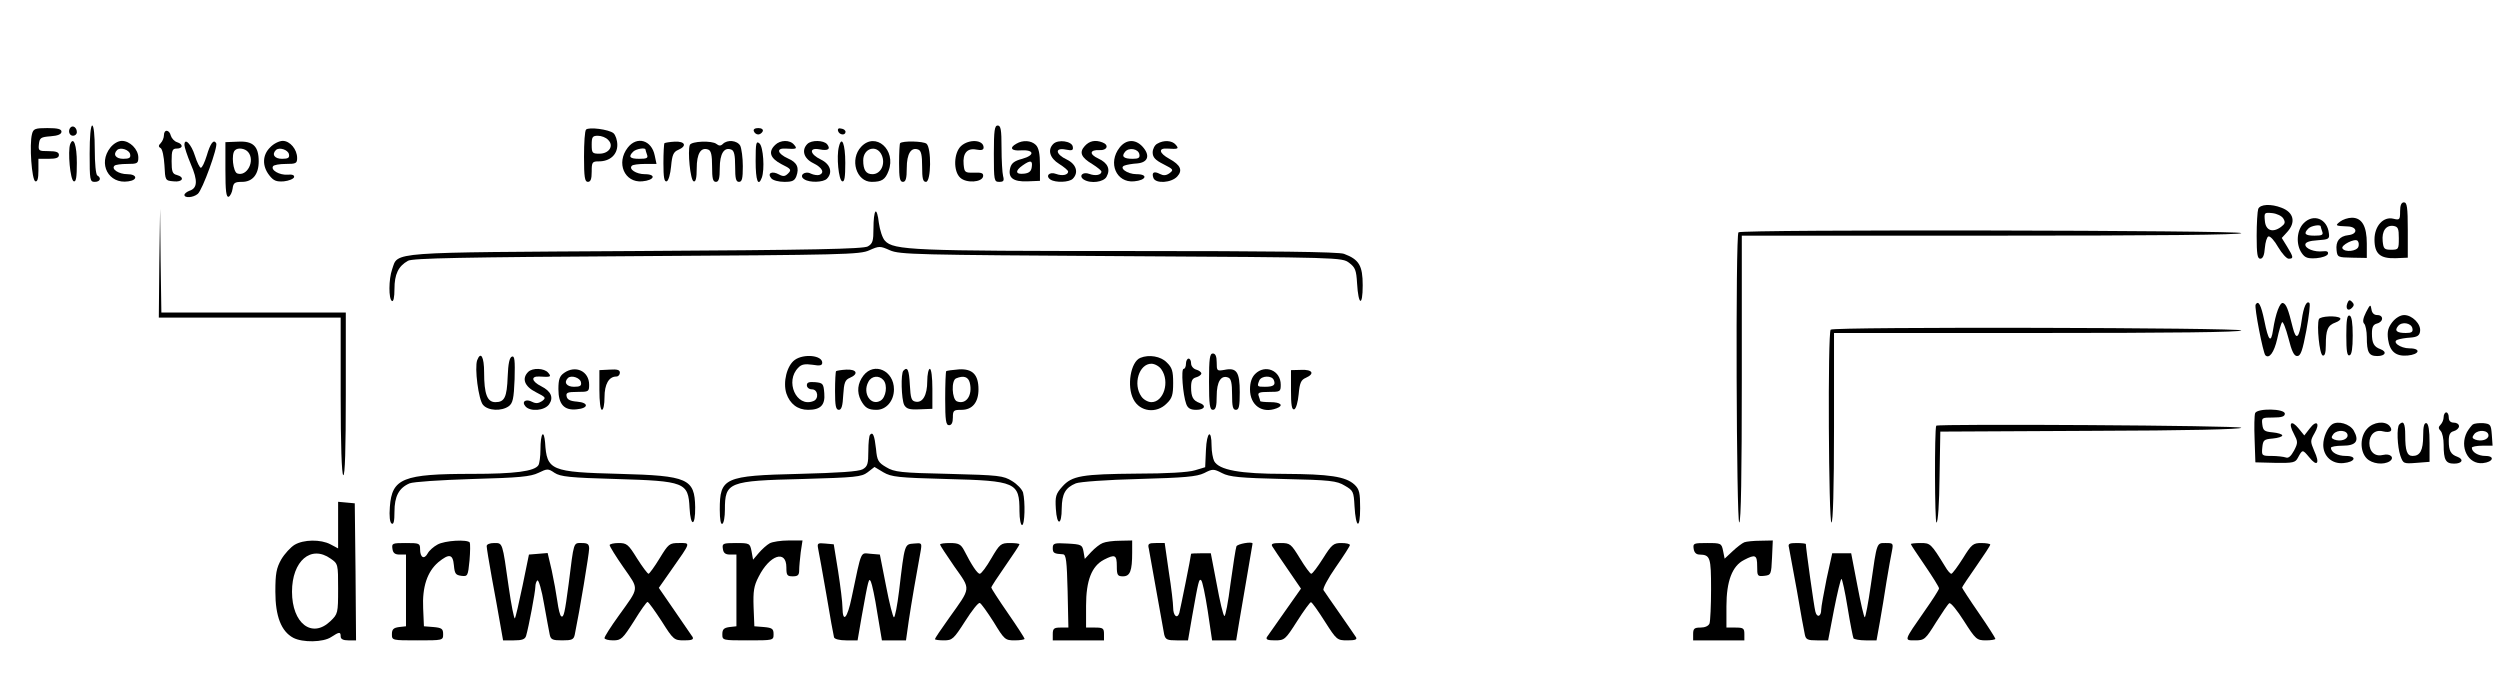
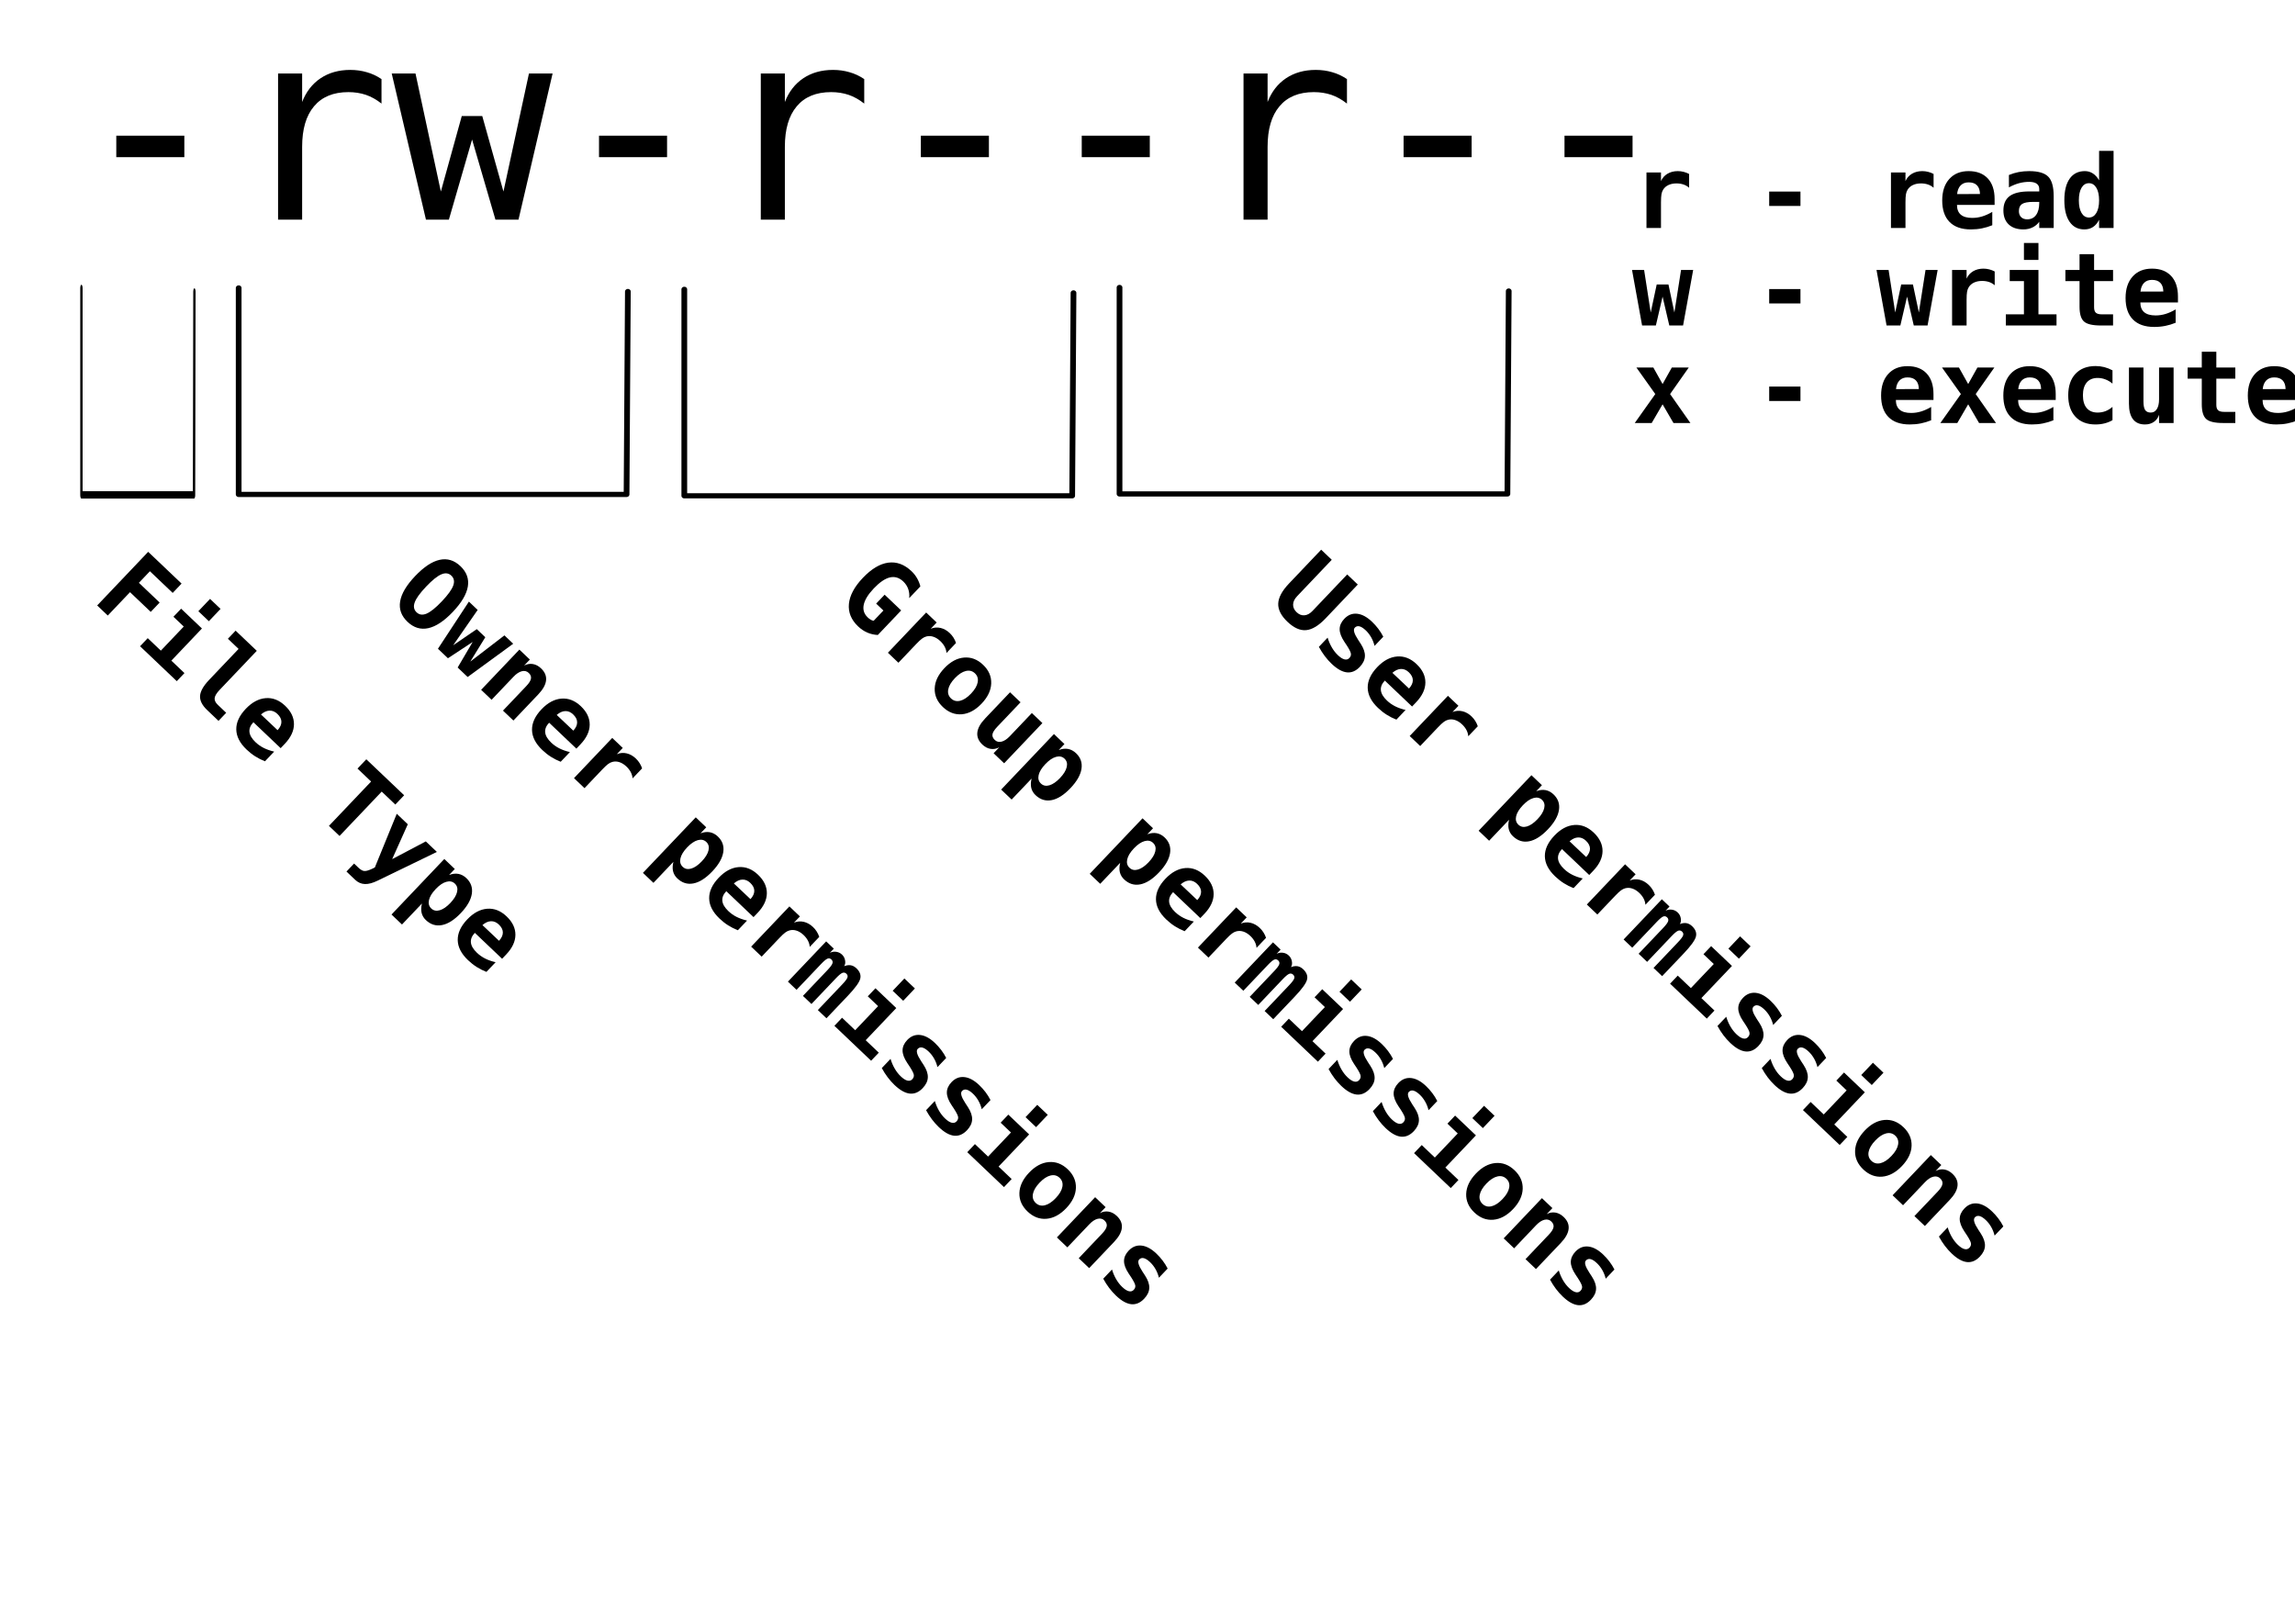
- <svg xmlns="http://www.w3.org/2000/svg" version="1.0" width="976pt" height="267pt" viewBox="0 0 976 267" preserveAspectRatio="xMidYMid meet">
-   <g transform="translate(0,267) scale(0.1,-0.1)" fill="#000000" stroke="none">
-     <path d="M276 2173 c-12 -12 -6 -33 9 -33 8 0 15 6 15 14 0 17 -14 28 -24 19z" />
-     <path d="M350 2070 c0 -103 1 -110 20 -110 21 0 27 15 10 25 -6 3 -10 48 -10 101 0 56 -4 94 -10 94 -6 0 -10 -43 -10 -110z" />
-     <path d="M3880 2070 c0 -105 1 -110 21 -110 17 0 20 4 15 23 -3 12 -6 61 -6 110 0 71 -3 87 -15 87 -12 0 -15 -19 -15 -110z" />
-     <path d="M125 2147 c-11 -41 -1 -180 13 -185 8 -2 12 10 12 42 l0 46 40 0 c29 0 40 4 40 15 0 11 -11 15 -41 15 -38 0 -40 1 -37 28 3 24 7 27 46 30 28 2 42 8 42 18 0 10 -14 14 -55 14 -48 0 -55 -3 -60 -23z" />
-     <path d="M2288 2164 c-5 -4 -8 -52 -8 -106 0 -80 3 -98 15 -98 11 0 15 11 15 40 0 37 2 40 28 40 43 0 72 26 72 64 0 19 -7 39 -15 46 -18 15 -97 25 -107 14z m86 -40 c24 -23 4 -54 -34 -54 -28 0 -30 3 -30 35 0 30 3 35 24 35 14 0 32 -7 40 -16z" />
-     <path d="M2943 2158 c2 -7 10 -13 17 -13 7 0 15 6 18 13 2 7 -5 12 -18 12 -13 0 -20 -5 -17 -12z" />
-     <path d="M3272 2158 c5 -15 28 -18 29 -3 0 6 -7 12 -17 13 -10 3 -15 -1 -12 -10z" />
-     <path d="M640 2142 c0 -10 -6 -24 -12 -30 -10 -10 -10 -15 -1 -20 7 -4 13 -34 15 -67 3 -60 3 -60 36 -63 35 -4 45 16 12 25 -17 4 -20 14 -20 54 0 42 3 49 20 49 25 0 26 17 1 25 -10 3 -21 15 -24 25 -6 25 -27 26 -27 2z" />
-     <path d="M274 2107 c-10 -27 0 -140 14 -145 9 -3 12 16 12 72 0 69 -13 106 -26 73z" />
-     <path d="M431 2094 c-50 -63 -7 -144 70 -132 38 5 35 28 -4 28 -33 0 -64 20 -50 33 3 4 26 7 50 7 39 0 43 2 43 25 0 32 -33 65 -64 65 -15 0 -33 -11 -45 -26z m77 -26 c3 -14 -3 -18 -27 -18 -29 0 -41 17 -24 34 13 13 48 1 51 -16z" />
-     <path d="M720 2104 c0 -8 11 -42 25 -75 28 -65 26 -94 -6 -104 -10 -4 -19 -11 -19 -16 0 -13 34 -11 52 4 18 14 80 185 72 198 -10 17 -23 -1 -37 -49 -8 -26 -18 -47 -23 -47 -4 0 -15 21 -23 47 -14 45 -41 73 -41 42z" />
-     <path d="M880 2007 c0 -83 3 -108 13 -105 6 3 13 17 15 31 3 23 8 27 37 27 41 0 65 29 65 80 0 59 -22 80 -80 77 l-50 -2 0 -108z m89 69 c28 -34 -5 -97 -43 -83 -16 6 -24 76 -9 90 11 12 40 8 52 -7z" />
-     <path d="M1055 2095 c-31 -30 -32 -73 -4 -109 17 -22 28 -26 57 -24 19 2 37 9 40 16 2 8 -6 12 -26 10 -31 -2 -66 18 -56 33 3 5 25 9 50 9 39 0 44 2 44 23 0 34 -28 67 -56 67 -14 0 -36 -11 -49 -25z m73 -27 c3 -14 -3 -18 -27 -18 -29 0 -41 17 -24 34 13 13 48 1 51 -16z" />
-     <path d="M2451 2094 c-47 -60 -13 -138 56 -132 48 4 57 28 10 28 -33 0 -64 20 -50 33 3 4 26 7 51 7 l45 0 -7 33 c-12 60 -69 77 -105 31z m69 -8 c0 -2 3 -11 6 -20 5 -13 -1 -16 -30 -16 -38 0 -44 8 -24 28 11 11 48 17 48 8z" />
-     <path d="M2594 2111 c-2 -2 -4 -38 -4 -78 0 -55 3 -74 13 -71 7 3 14 28 17 59 4 44 9 56 28 64 35 15 27 34 -14 32 -19 -1 -37 -4 -40 -6z" />
-     <path d="M2693 2104 c-9 -24 2 -138 15 -142 8 -3 12 12 12 51 0 57 16 84 45 73 11 -4 15 -21 15 -66 0 -47 3 -60 15 -60 11 0 15 13 15 54 0 56 17 83 45 72 11 -4 15 -21 15 -66 0 -47 3 -60 15 -60 12 0 15 13 15 61 0 33 -5 69 -10 80 -12 21 -50 25 -68 7 -8 -8 -15 -8 -25 0 -17 14 -98 11 -104 -4z" />
-     <path d="M2950 2041 c0 -76 10 -102 24 -65 12 32 6 121 -9 134 -13 11 -15 2 -15 -69z" />
-     <path d="M3026 2104 c-28 -27 -19 -52 25 -75 37 -18 40 -22 26 -36 -12 -12 -19 -13 -36 -4 -27 15 -47 5 -30 -15 6 -8 29 -14 51 -14 31 0 40 4 47 22 12 33 3 54 -32 69 -42 19 -48 41 -11 39 44 -3 48 -1 34 15 -16 20 -54 19 -74 -1z" />
-     <path d="M3152 2108 c-24 -24 -14 -57 23 -75 35 -17 46 -38 23 -46 -7 -2 -21 0 -32 5 -24 13 -49 -8 -26 -22 21 -14 74 -12 88 2 24 24 14 57 -23 75 -44 21 -48 48 -6 40 34 -7 45 1 30 20 -14 16 -61 17 -77 1z" />
-     <path d="M3275 2097 c-10 -38 -1 -130 13 -135 9 -3 12 16 12 72 0 74 -14 109 -25 63z" />
-     <path d="M3362 2097 c-46 -49 -19 -137 41 -137 40 0 53 9 66 43 31 82 -51 154 -107 94z m80 -32 c16 -35 -3 -75 -36 -75 -25 0 -36 16 -36 54 0 48 53 63 72 21z" />
-     <path d="M3514 2111 c-2 -2 -4 -37 -4 -78 0 -58 3 -73 15 -73 11 0 15 13 15 54 0 56 17 83 45 72 11 -4 15 -21 15 -66 0 -47 3 -60 15 -60 20 0 22 132 2 149 -13 10 -93 12 -103 2z" />
-     <path d="M3752 2100 c-29 -27 -31 -99 -3 -124 24 -22 84 -18 89 5 2 13 -5 16 -35 15 -36 -1 -38 1 -41 32 -4 44 14 65 50 58 20 -4 28 -1 28 8 0 31 -57 34 -88 6z" />
-     <path d="M3968 2109 c-29 -16 -20 -29 18 -26 52 3 55 -19 5 -33 -31 -8 -42 -17 -47 -35 -10 -39 11 -55 67 -53 l49 2 0 62 c0 44 -5 67 -16 78 -18 18 -51 20 -76 5z m60 -91 c-2 -17 -11 -24 -30 -26 -34 -4 -36 11 -6 32 31 22 40 20 36 -6z" />
-     <path d="M4112 2108 c-23 -23 -14 -55 23 -78 19 -12 35 -25 35 -30 0 -13 -23 -18 -47 -9 -26 10 -43 -8 -22 -22 20 -13 73 -11 87 3 24 24 14 57 -23 75 -45 21 -48 48 -4 39 25 -5 30 -3 27 12 -4 21 -57 29 -76 10z" />
-     <path d="M4235 2100 c-23 -25 -14 -45 30 -71 19 -12 35 -25 35 -29 0 -13 -23 -18 -47 -9 -26 10 -43 -8 -22 -22 27 -17 78 -10 89 11 16 29 5 54 -32 71 -37 17 -34 35 5 33 29 -2 38 20 11 30 -28 11 -51 6 -69 -14z" />
-     <path d="M4371 2094 c-47 -60 -13 -138 56 -132 48 4 57 28 10 28 -37 0 -71 26 -46 34 8 3 30 7 49 8 43 4 51 32 20 66 -28 30 -64 28 -89 -4z m77 -26 c3 -14 -3 -18 -26 -18 -35 0 -45 9 -30 27 15 19 52 12 56 -9z" />
-     <path d="M4518 2109 c-10 -5 -18 -21 -18 -34 0 -19 10 -30 42 -46 39 -20 41 -22 24 -35 -14 -10 -24 -10 -38 -3 -23 12 -33 6 -25 -16 9 -23 70 -19 93 6 22 24 13 45 -31 69 -40 22 -44 42 -9 40 44 -3 48 -1 34 15 -14 17 -47 19 -72 4z" />
-     <path d="M9370 1845 c0 -33 -2 -35 -26 -29 -39 10 -74 -28 -74 -81 0 -56 22 -75 83 -73 l47 2 0 108 c0 89 -3 108 -15 108 -10 0 -15 -11 -15 -35z m-5 -105 c0 -43 -1 -45 -30 -45 -27 0 -30 4 -33 33 -4 40 13 64 42 60 18 -3 21 -10 21 -48z" />
-     <path d="M8816 1854 c-3 -9 -6 -56 -6 -105 0 -71 3 -89 14 -89 10 0 16 13 18 42 2 23 8 43 14 45 7 2 24 -17 38 -42 15 -25 33 -45 41 -45 20 0 19 6 -6 47 l-21 34 21 23 c35 38 26 77 -22 95 -41 16 -84 14 -91 -5z m98 -37 c9 -15 7 -21 -9 -33 -33 -24 -60 -14 -63 24 -3 32 -2 33 29 30 18 -2 37 -11 43 -21z" />
-     <path d="M622 1643 l-2 -213 355 0 355 0 0 -304 c0 -193 4 -307 10 -311 7 -4 10 103 10 314 l0 321 -360 0 -360 0 -3 203 -2 202 -3 -212z" />
-     <path d="M3418 1844 c-5 -4 -8 -33 -8 -65 0 -50 -3 -60 -22 -71 -18 -10 -212 -14 -903 -18 -978 -6 -930 -2 -954 -71 -14 -40 -14 -116 -1 -124 6 -4 10 14 10 47 0 57 15 89 53 110 17 10 219 14 892 18 806 5 873 6 909 23 38 17 42 17 80 0 38 -17 105 -18 903 -23 856 -5 862 -5 890 -26 24 -18 28 -29 31 -80 5 -87 22 -93 22 -8 0 77 -14 101 -73 123 -19 8 -289 11 -839 11 -840 0 -920 3 -953 40 -10 10 -20 42 -24 70 -3 29 -9 48 -13 44z" />
-     <path d="M8992 1797 c-26 -28 -29 -82 -6 -115 13 -19 24 -22 57 -20 23 2 42 9 45 16 3 9 -3 13 -19 11 -33 -4 -69 10 -69 26 0 9 15 15 48 17 43 3 47 5 44 27 -6 58 -62 79 -100 38z m68 -11 c0 -2 3 -11 6 -20 5 -13 -1 -16 -30 -16 -38 0 -44 8 -24 28 11 11 48 17 48 8z" />
-     <path d="M9136 1805 c-21 -16 -19 -17 29 -19 39 -1 41 -30 3 -34 -35 -4 -50 -24 -46 -59 3 -27 5 -28 61 -29 l57 -1 0 56 c0 68 -19 101 -58 101 -15 0 -36 -7 -46 -15z m71 -99 c-7 -17 -52 -22 -62 -6 -8 12 48 41 59 30 5 -5 6 -16 3 -24z" />
-     <path d="M6787 1763 c-12 -11 -8 -1133 3 -1133 7 0 10 193 10 560 l0 560 975 0 c643 0 975 3 975 10 0 11 -1952 15 -1963 3z" />
-     <path d="M9164 1486 c-8 -22 3 -33 18 -18 9 9 9 15 0 24 -9 9 -13 7 -18 -6z" />
-     <path d="M8806 1481 c-6 -9 29 -189 38 -198 15 -15 34 11 46 63 7 33 16 62 19 66 4 4 15 -24 25 -62 13 -52 22 -70 34 -70 14 0 21 21 36 100 10 55 16 103 12 107 -11 11 -23 -15 -30 -66 -10 -72 -22 -82 -35 -30 -18 74 -26 92 -38 96 -12 4 -29 -40 -39 -105 -8 -54 -18 -44 -34 36 -13 62 -23 81 -34 63z" />
-     <path d="M9237 1451 c-12 -24 -14 -38 -7 -45 5 -5 10 -29 10 -52 0 -60 8 -74 41 -74 32 0 39 17 12 27 -25 9 -33 23 -33 61 0 26 5 35 20 39 26 7 26 33 1 33 -13 0 -21 8 -23 23 -3 20 -5 19 -21 -12z" />
-     <path d="M9053 1424 c-9 -24 2 -138 15 -142 8 -2 12 10 12 41 0 59 7 77 38 88 14 5 22 13 18 17 -12 11 -78 8 -83 -4z" />
-     <path d="M9160 1360 c0 -61 3 -81 13 -77 8 2 12 27 12 77 0 50 -4 75 -12 78 -10 3 -13 -17 -13 -78z" />
-     <path d="M9340 1413 c-17 -22 -21 -37 -17 -68 7 -47 30 -67 76 -63 47 4 54 28 8 28 -37 0 -71 26 -46 34 8 3 30 7 49 8 27 2 36 8 38 25 4 28 -31 63 -62 63 -15 0 -33 -11 -46 -27z m78 -25 c3 -14 -3 -18 -26 -18 -35 0 -45 9 -30 27 15 19 52 12 56 -9z" />
-     <path d="M7147 1383 c-12 -11 -8 -753 3 -753 6 0 10 130 10 370 l0 370 795 0 c523 0 795 3 795 10 0 11 -1592 15 -1603 3z" />
-     <path d="M4720 1180 c0 -91 3 -110 15 -110 11 0 15 13 15 54 0 56 17 83 45 72 11 -4 15 -21 15 -66 0 -47 3 -60 15 -60 12 0 15 14 15 69 0 79 -12 97 -60 87 -29 -5 -30 -4 -30 29 0 24 -5 35 -15 35 -12 0 -15 -19 -15 -110z" />
-     <path d="M1863 1264 c-11 -30 5 -155 23 -175 20 -23 72 -25 100 -5 16 12 20 29 23 106 2 74 0 91 -10 88 -10 -3 -15 -27 -17 -78 -3 -81 -12 -100 -48 -100 -32 0 -44 32 -44 116 0 61 -13 84 -27 48z" />
-     <path d="M3103 1265 c-31 -22 -47 -87 -33 -131 14 -41 44 -64 85 -64 49 0 67 19 63 65 -3 37 -5 40 -35 43 -25 2 -33 -1 -33 -12 0 -9 9 -16 20 -16 24 0 28 -38 5 -46 -66 -26 -112 78 -58 131 12 13 26 15 55 11 29 -5 38 -3 38 8 0 29 -72 36 -107 11z" />
-     <path d="M4452 1273 c-38 -15 -54 -111 -27 -162 25 -49 90 -57 130 -16 21 20 25 34 25 80 0 46 -4 60 -25 80 -23 24 -69 32 -103 18z m82 -45 c34 -48 9 -128 -39 -128 -13 0 -31 10 -39 22 -34 48 -9 128 39 128 13 0 31 -10 39 -22z" />
-     <path d="M4630 1250 c0 -11 -4 -20 -9 -20 -11 0 -3 -102 10 -137 6 -17 17 -23 39 -23 33 0 41 17 13 27 -25 9 -33 23 -33 61 0 26 5 35 20 39 11 3 20 10 20 15 0 5 -9 12 -20 15 -11 3 -20 14 -20 24 0 11 -4 19 -10 19 -5 0 -10 -9 -10 -20z" />
-     <path d="M2062 1218 c-26 -26 -14 -57 30 -79 39 -20 41 -22 24 -35 -14 -9 -24 -10 -38 -3 -24 13 -43 2 -27 -17 18 -22 75 -18 93 8 18 26 7 51 -31 70 -38 19 -42 40 -7 38 44 -3 48 -1 34 15 -15 18 -61 20 -78 3z" />
-     <path d="M2202 1214 c-17 -12 -22 -25 -22 -63 0 -59 22 -84 71 -79 47 4 49 26 2 30 -27 2 -39 8 -41 21 -3 14 4 17 42 17 44 0 46 1 46 28 0 53 -53 78 -98 46z m66 -36 c3 -14 -3 -18 -27 -18 -29 0 -41 17 -24 34 13 13 48 1 51 -16z" />
-     <path d="M2340 1148 c0 -46 4 -78 10 -78 6 0 10 22 10 49 0 51 17 81 46 81 8 0 14 7 14 15 0 11 -10 14 -40 12 l-40 -2 0 -77z" />
-     <path d="M3264 1221 c-2 -2 -4 -37 -4 -78 0 -57 3 -73 15 -73 10 0 15 15 17 58 3 48 7 59 26 67 35 15 27 34 -14 32 -19 -1 -37 -4 -40 -6z" />
-     <path d="M3371 1204 c-23 -30 -27 -64 -10 -97 16 -29 28 -37 61 -37 38 0 68 35 68 80 0 73 -77 108 -119 54z m78 -18 c17 -20 10 -67 -11 -80 -38 -23 -72 29 -48 73 12 24 42 27 59 7z" />
-     <path d="M3527 1223 c-11 -10 -8 -112 3 -134 9 -15 20 -19 60 -17 l50 2 0 78 c0 45 -4 78 -10 78 -5 0 -10 -22 -10 -48 0 -55 -18 -86 -46 -80 -16 3 -19 13 -22 66 -3 58 -9 72 -25 55z" />
-     <path d="M3694 1221 c-2 -2 -4 -51 -4 -108 0 -85 3 -103 15 -103 10 0 15 10 15 30 0 28 3 30 34 30 42 0 66 29 66 80 0 57 -23 81 -76 78 -25 -2 -47 -5 -50 -7z m92 -45 c12 -49 -14 -87 -50 -73 -20 8 -23 83 -3 90 29 12 47 6 53 -17z" />
-     <path d="M4900 1210 c-13 -13 -20 -33 -20 -60 0 -62 47 -96 104 -74 29 11 16 24 -24 24 -22 0 -40 2 -40 4 0 2 -3 11 -6 20 -5 13 2 16 40 16 44 0 46 1 46 28 0 56 -61 81 -100 42z m73 -24 c8 -19 -1 -26 -35 -26 -30 0 -31 1 -22 24 8 20 50 21 57 2z" />
-     <path d="M5040 1147 c0 -58 3 -78 13 -75 7 3 14 28 17 59 4 44 9 56 28 64 36 16 26 33 -18 31 l-40 -1 0 -78z" />
-     <path d="M8804 1057 c-3 -8 -4 -54 -2 -103 l3 -89 78 -2 c70 -1 78 1 88 20 18 33 18 33 44 2 31 -39 43 -25 20 24 -16 38 -16 40 1 70 23 39 8 54 -19 18 l-21 -27 -22 27 c-29 36 -42 22 -19 -20 16 -31 17 -35 1 -66 -12 -22 -22 -31 -32 -27 -9 3 -34 6 -55 6 -39 0 -40 1 -37 33 3 29 6 32 41 35 20 2 37 7 37 12 0 5 -17 10 -37 12 -33 3 -38 7 -41 31 -3 26 -2 27 42 27 34 0 46 4 46 15 0 20 -108 22 -116 2z" />
-     <path d="M9540 1042 c0 -10 -5 -23 -12 -30 -9 -9 -9 -15 0 -24 7 -7 12 -31 12 -54 0 -60 8 -74 41 -74 32 0 39 17 12 27 -25 9 -33 23 -33 61 0 26 5 35 20 39 11 3 20 12 20 19 0 8 -9 14 -20 14 -13 0 -20 7 -20 20 0 11 -4 20 -10 20 -5 0 -10 -8 -10 -18z" />
-     <path d="M9104 1013 c-18 -13 -34 -50 -34 -80 0 -44 34 -75 78 -71 47 4 56 28 10 28 -32 0 -58 14 -58 32 0 4 20 8 45 8 53 0 67 18 44 59 -15 26 -62 40 -85 24z m61 -43 c0 -16 -28 -25 -52 -16 -12 5 -13 9 -3 22 16 18 55 15 55 -6z" />
-     <path d="M9242 997 c-29 -30 -30 -89 -2 -117 21 -21 65 -26 89 -11 21 14 3 32 -25 25 -31 -8 -54 11 -54 46 0 34 23 54 53 46 29 -7 41 2 26 21 -18 21 -63 16 -87 -10z" />
-     <path d="M9367 1013 c-11 -10 -8 -87 4 -122 11 -31 12 -32 63 -28 l51 4 0 73 c0 50 -4 75 -12 78 -9 2 -13 -12 -13 -50 0 -56 -12 -78 -41 -78 -22 0 -29 20 -29 81 0 46 -7 59 -23 42z" />
-     <path d="M9654 1013 c-6 -5 -16 -18 -23 -30 -30 -58 4 -127 62 -121 40 4 49 28 10 28 -28 0 -53 15 -53 32 0 4 18 8 41 8 l40 0 -3 43 c-3 39 -5 42 -33 45 -16 1 -35 -1 -41 -5z m61 -43 c0 -16 -28 -25 -52 -16 -12 5 -13 9 -3 22 16 18 55 15 55 -6z" />
-     <path d="M7559 1008 c-7 -17 -6 -378 1 -378 6 0 11 76 12 178 l3 177 588 3 c380 1 587 6 587 12 0 9 -1188 16 -1191 8z" />
-     <path d="M2118 974 c-5 -4 -8 -30 -8 -58 0 -28 -4 -56 -8 -62 -15 -24 -92 -34 -259 -34 -270 0 -313 -17 -321 -129 -3 -36 0 -61 7 -65 8 -5 11 10 11 46 0 60 17 93 59 111 15 6 119 13 246 17 182 5 226 9 257 24 35 17 38 17 63 0 23 -15 60 -19 239 -24 270 -8 283 -13 288 -113 4 -76 23 -73 22 3 -2 111 -28 123 -294 130 -272 7 -285 13 -292 123 -2 22 -6 35 -10 31z" />
-     <path d="M3397 973 c-4 -3 -7 -32 -7 -64 0 -50 -3 -60 -22 -71 -16 -9 -94 -14 -248 -18 -293 -7 -310 -15 -310 -140 0 -38 4 -59 10 -55 6 3 10 28 10 55 0 108 13 113 303 120 207 6 230 8 254 26 l27 21 35 -21 c31 -18 57 -21 245 -26 274 -7 286 -13 286 -126 0 -30 5 -54 10 -54 11 0 13 91 4 127 -4 13 -23 33 -43 45 -34 21 -50 23 -246 28 -188 4 -214 7 -245 26 -31 18 -36 26 -40 71 -6 53 -12 68 -23 56z" />
-     <path d="M4708 913 l-3 -67 -40 -12 c-24 -8 -113 -13 -225 -13 -216 -2 -255 -8 -293 -51 -25 -28 -28 -38 -25 -86 4 -68 23 -67 23 2 1 56 14 80 55 97 14 6 123 14 245 17 179 5 227 9 256 23 33 17 37 17 70 0 28 -15 71 -19 239 -23 183 -4 209 -7 240 -26 33 -19 35 -23 38 -80 5 -87 22 -93 22 -8 0 60 -3 74 -22 92 -35 32 -98 41 -274 42 -174 0 -255 15 -274 50 -5 10 -10 37 -10 59 0 69 -19 56 -22 -16z" />
-     <path d="M1320 620 l0 -91 -30 16 c-38 20 -105 19 -140 -2 -15 -9 -39 -35 -52 -57 -19 -34 -23 -55 -23 -126 0 -96 23 -155 70 -180 36 -19 117 -18 148 3 32 21 37 21 37 2 0 -10 10 -15 30 -15 l30 0 -2 268 -3 267 -32 3 -33 3 0 -91z m-29 -131 c29 -20 29 -22 29 -118 0 -95 -1 -98 -30 -126 -72 -69 -150 -9 -150 115 0 120 74 184 151 129z" />
-     <path d="M1708 544 c-15 -8 -32 -23 -38 -34 -14 -26 -30 -17 -30 16 0 23 -3 24 -56 24 -52 0 -55 -1 -52 -22 2 -17 10 -23 28 -23 l25 0 0 -140 0 -140 -27 -3 c-22 -3 -28 -9 -28 -28 0 -24 1 -24 100 -24 99 0 100 0 100 24 0 21 -5 25 -37 28 l-38 3 -3 70 c-4 84 16 143 59 180 43 35 57 32 61 -12 3 -33 7 -38 29 -41 25 -3 26 -1 32 60 3 34 3 66 1 70 -9 13 -98 8 -126 -8z" />
-     <path d="M3005 549 c-11 -6 -30 -23 -42 -37 l-23 -27 -6 33 c-6 31 -8 32 -61 32 -51 0 -54 -2 -51 -22 2 -17 10 -23 28 -23 l25 0 0 -140 0 -140 -27 -3 c-22 -3 -28 -9 -28 -28 0 -24 1 -24 100 -24 99 0 100 0 100 24 0 21 -5 25 -37 28 l-38 3 -3 75 c-2 62 1 83 20 119 43 85 108 106 108 36 0 -31 3 -35 25 -35 20 0 25 5 25 24 0 13 3 44 6 70 l7 46 -54 0 c-30 0 -63 -5 -74 -11z" />
-     <path d="M4305 550 c-11 -4 -31 -20 -45 -35 l-25 -27 -5 29 c-5 26 -8 28 -63 31 -52 3 -57 1 -57 -18 0 -19 5 -22 40 -24 12 -1 15 -25 18 -144 l3 -142 -31 0 c-25 0 -30 -4 -30 -25 l0 -25 100 0 100 0 0 25 c0 22 -4 25 -35 25 l-35 0 0 85 c0 99 22 155 70 180 43 22 50 19 50 -25 0 -35 3 -40 24 -40 28 0 36 21 36 93 l0 47 -47 -1 c-27 0 -57 -4 -68 -9z" />
-     <path d="M6810 553 c-8 -3 -29 -19 -46 -35 l-31 -29 -6 30 c-6 30 -8 31 -62 31 -53 0 -56 -1 -53 -22 2 -15 10 -23 23 -23 42 -1 45 -11 45 -135 0 -65 -3 -125 -6 -134 -4 -10 -18 -16 -35 -16 -24 0 -29 -4 -29 -25 l0 -25 100 0 100 0 0 25 c0 22 -4 25 -35 25 l-35 0 0 83 c0 99 23 158 69 181 44 23 51 20 51 -25 0 -38 1 -40 28 -37 26 3 27 5 30 71 l3 67 -48 -1 c-26 0 -55 -3 -63 -6z" />
-     <path d="M1900 538 c0 -7 9 -62 20 -123 11 -60 26 -140 32 -177 l12 -68 42 0 c32 0 44 4 48 18 10 34 36 172 36 191 0 11 4 22 8 25 5 3 17 -38 26 -92 10 -53 19 -107 22 -119 4 -20 11 -23 49 -23 38 0 45 3 49 23 19 92 56 316 56 335 0 18 -6 22 -29 22 -33 0 -30 8 -51 -160 -15 -113 -19 -132 -29 -126 -5 3 -11 29 -15 58 -4 29 -14 84 -22 121 l-16 68 -36 -3 -37 -3 -25 -122 c-14 -67 -27 -124 -30 -127 -3 -3 -14 52 -24 122 -25 177 -23 172 -57 172 -17 0 -29 -5 -29 -12z" />
-     <path d="M2380 542 c0 -5 24 -44 54 -87 62 -89 63 -75 -18 -188 -31 -43 -56 -82 -56 -88 0 -5 15 -9 34 -9 31 0 37 6 81 75 25 41 49 75 53 75 4 0 28 -34 55 -75 46 -73 49 -75 88 -75 29 0 38 3 33 13 -4 6 -36 53 -70 102 l-62 90 49 70 c78 111 76 105 30 105 -38 0 -41 -3 -76 -60 -20 -33 -40 -60 -43 -60 -4 0 -24 27 -45 60 -34 55 -40 60 -72 60 -19 0 -35 -4 -35 -8z" />
-     <path d="M3194 528 c3 -13 17 -93 32 -178 14 -85 28 -161 30 -168 2 -7 21 -12 48 -12 l44 0 16 93 c27 150 28 152 36 136 4 -8 16 -62 25 -122 l18 -107 47 0 47 0 11 78 c10 67 30 183 47 275 4 27 3 28 -27 25 -37 -3 -36 1 -58 -185 -7 -57 -16 -103 -20 -103 -4 0 -18 55 -31 123 l-24 122 -36 3 c-41 3 -34 20 -74 -170 -17 -83 -35 -102 -36 -40 0 20 -8 84 -17 142 l-17 105 -33 3 c-30 3 -32 1 -28 -20z" />
-     <path d="M3670 544 c0 -3 25 -41 56 -86 65 -92 66 -79 -21 -201 -30 -42 -55 -79 -55 -82 0 -3 16 -5 35 -5 33 0 38 5 83 75 26 41 51 73 57 71 5 -1 29 -35 54 -74 42 -69 45 -72 82 -72 22 0 39 3 39 6 0 3 -29 48 -65 100 -36 52 -65 97 -65 100 0 4 25 42 55 85 30 43 55 81 55 84 0 3 -17 5 -37 5 -36 0 -40 -4 -73 -60 -19 -33 -39 -60 -45 -60 -9 0 -31 32 -62 93 -12 22 -21 27 -54 27 -21 0 -39 -2 -39 -6z" />
-     <path d="M4485 528 c2 -13 16 -88 30 -168 14 -80 28 -155 30 -167 5 -20 12 -23 49 -23 l44 0 16 93 c25 141 27 148 35 142 5 -2 16 -56 26 -120 l17 -115 47 0 47 0 12 73 c7 39 21 124 32 187 11 63 20 116 20 118 0 9 -59 -1 -63 -11 -3 -8 -13 -73 -23 -145 -9 -72 -20 -129 -24 -127 -5 3 -18 59 -30 125 l-23 120 -38 0 c-22 0 -39 -1 -39 -2 0 -9 -42 -216 -46 -231 -8 -25 -24 -11 -24 21 0 15 -7 78 -17 140 l-16 112 -34 0 c-29 0 -33 -3 -28 -22z" />
-     <path d="M4967 537 c4 -7 31 -47 60 -89 l52 -76 -62 -88 c-35 -49 -66 -95 -71 -101 -5 -10 3 -13 32 -13 37 0 40 3 86 75 26 41 51 75 54 74 4 0 28 -34 54 -75 46 -72 48 -74 88 -74 30 0 39 3 34 12 -5 7 -33 49 -64 93 -31 44 -59 85 -63 91 -4 6 18 47 48 90 30 43 55 82 55 86 0 5 -15 8 -34 8 -30 0 -37 -6 -71 -60 -21 -33 -41 -60 -46 -60 -4 0 -24 27 -44 60 -35 57 -38 60 -76 60 -30 0 -38 -3 -32 -13z" />
-     <path d="M6984 533 c2 -10 16 -85 31 -168 14 -82 28 -160 31 -172 4 -20 11 -23 48 -23 l43 0 23 120 c13 66 26 120 29 120 3 0 14 -50 24 -112 10 -62 21 -116 23 -120 3 -4 24 -8 48 -8 l42 0 13 72 c7 40 19 111 26 158 8 47 17 100 21 118 6 31 5 32 -24 32 -36 0 -34 6 -58 -162 -10 -71 -21 -128 -24 -128 -3 0 -16 56 -29 125 l-24 125 -37 0 -37 0 -22 -100 c-11 -56 -21 -109 -21 -120 0 -28 -17 -33 -23 -7 -5 18 -37 248 -37 263 0 2 -16 4 -36 4 -29 0 -34 -3 -30 -17z" />
-     <path d="M7460 546 c0 -3 25 -40 55 -84 30 -44 55 -84 55 -89 0 -5 -25 -44 -56 -88 -83 -119 -81 -115 -37 -115 36 0 40 4 81 70 24 38 47 72 52 75 6 3 31 -28 57 -69 46 -72 50 -76 86 -76 20 0 37 3 37 6 0 3 -29 49 -65 101 -36 52 -65 97 -65 99 0 3 25 40 55 83 30 43 55 81 55 85 0 3 -16 6 -35 6 -32 0 -38 -5 -72 -60 -21 -33 -41 -60 -45 -60 -4 0 -15 12 -24 28 -56 91 -58 92 -96 92 -21 0 -38 -2 -38 -4z" />
+ <svg xmlns="http://www.w3.org/2000/svg" width="100%" height="100%" viewBox="0 0 3508 2481" version="1.1" xml:space="preserve" style="fill-rule:evenodd;clip-rule:evenodd;stroke-linecap:round;stroke-linejoin:round;stroke-miterlimit:1.5;">
+   <g transform="matrix(14.015,0,0,14.015,-10758,-12340.6)">
+     <text x="775.228px" y="904.481px" style="font-family:'Consolas', monospace;font-size:29.15px;">-rw-r--r--</text>
+   </g>
+   <g transform="matrix(3.33394,0,0,3.01872,-3069.04,-2246.18)">
+     <path d="M1029.97,889.889L1029.97,994.429L1207.81,994.429L1208.41,891.691" style="fill:none;stroke:black;stroke-width:2.62px;" />
+   </g>
+   <g transform="matrix(0.967917,0,0,3.01872,-872.469,-2245.47)">
+     <path d="M1029.97,889.889L1029.97,994.429L1207.81,994.429L1208.41,891.691" style="fill:none;stroke:black;stroke-width:3.72px;" />
+   </g>
+   <g transform="matrix(3.33394,0,0,3.01872,-2387.88,-2244.09)">
+     <path d="M1029.97,889.889L1029.97,994.429L1207.81,994.429L1208.41,891.691" style="fill:none;stroke:black;stroke-width:2.62px;" />
+   </g>
+   <g transform="matrix(3.33394,0,0,3.01872,-1722.62,-2246.93)">
+     <path d="M1029.97,889.889L1029.97,994.429L1207.81,994.429L1208.41,891.691" style="fill:none;stroke:black;stroke-width:2.62px;" />
+   </g>
+   <g transform="matrix(2.57172,2.44579,-2.44579,2.57172,121.487,-4407.54)">
+     <text x="1037.18px" y="1083.61px" style="font-family:'Consolas-Bold', 'Consolas', monospace;font-weight:700;font-size:43.725px;">File Type</text>
+   </g>
+   <g transform="matrix(2.57172,2.44579,-2.44579,2.57172,573.528,-4406.82)">
+     <text x="1037.18px" y="1083.61px" style="font-family:'Consolas-Bold', 'Consolas', monospace;font-weight:700;font-size:43.725px;">Owner permissions</text>
+   </g>
+   <g transform="matrix(2.57172,2.44579,-2.44579,2.57172,1256.46,-4405.36)">
+     <text x="1037.18px" y="1083.61px" style="font-family:'Consolas-Bold', 'Consolas', monospace;font-weight:700;font-size:43.725px;">Group permissions</text>
+   </g>
+   <g transform="matrix(2.57172,2.44579,-2.44579,2.57172,1918.61,-4406.82)">
+     <text x="1037.18px" y="1083.61px" style="font-family:'Consolas-Bold', 'Consolas', monospace;font-weight:700;font-size:43.725px;">User permissions</text>
+   </g>
+   <g transform="matrix(3.54903,0,0,3.54903,-3570.23,-2490.88)">
+     <text x="1708.88px" y="800.027px" style="font-family:'Consolas-Bold', 'Consolas', monospace;font-weight:700;font-size:43.725px;">r - read</text>
+   </g>
+   <g transform="matrix(3.54903,0,0,3.54903,-3570.23,-2341.82)">
+     <text x="1708.88px" y="800.027px" style="font-family:'Consolas-Bold', 'Consolas', monospace;font-weight:700;font-size:43.725px;">w - write</text>
+   </g>
+   <g transform="matrix(3.54903,0,0,3.54903,-3570.23,-2192.76)">
+     <text x="1708.88px" y="800.027px" style="font-family:'Consolas-Bold', 'Consolas', monospace;font-weight:700;font-size:43.725px;">x - execute</text>
  </g>
</svg>
